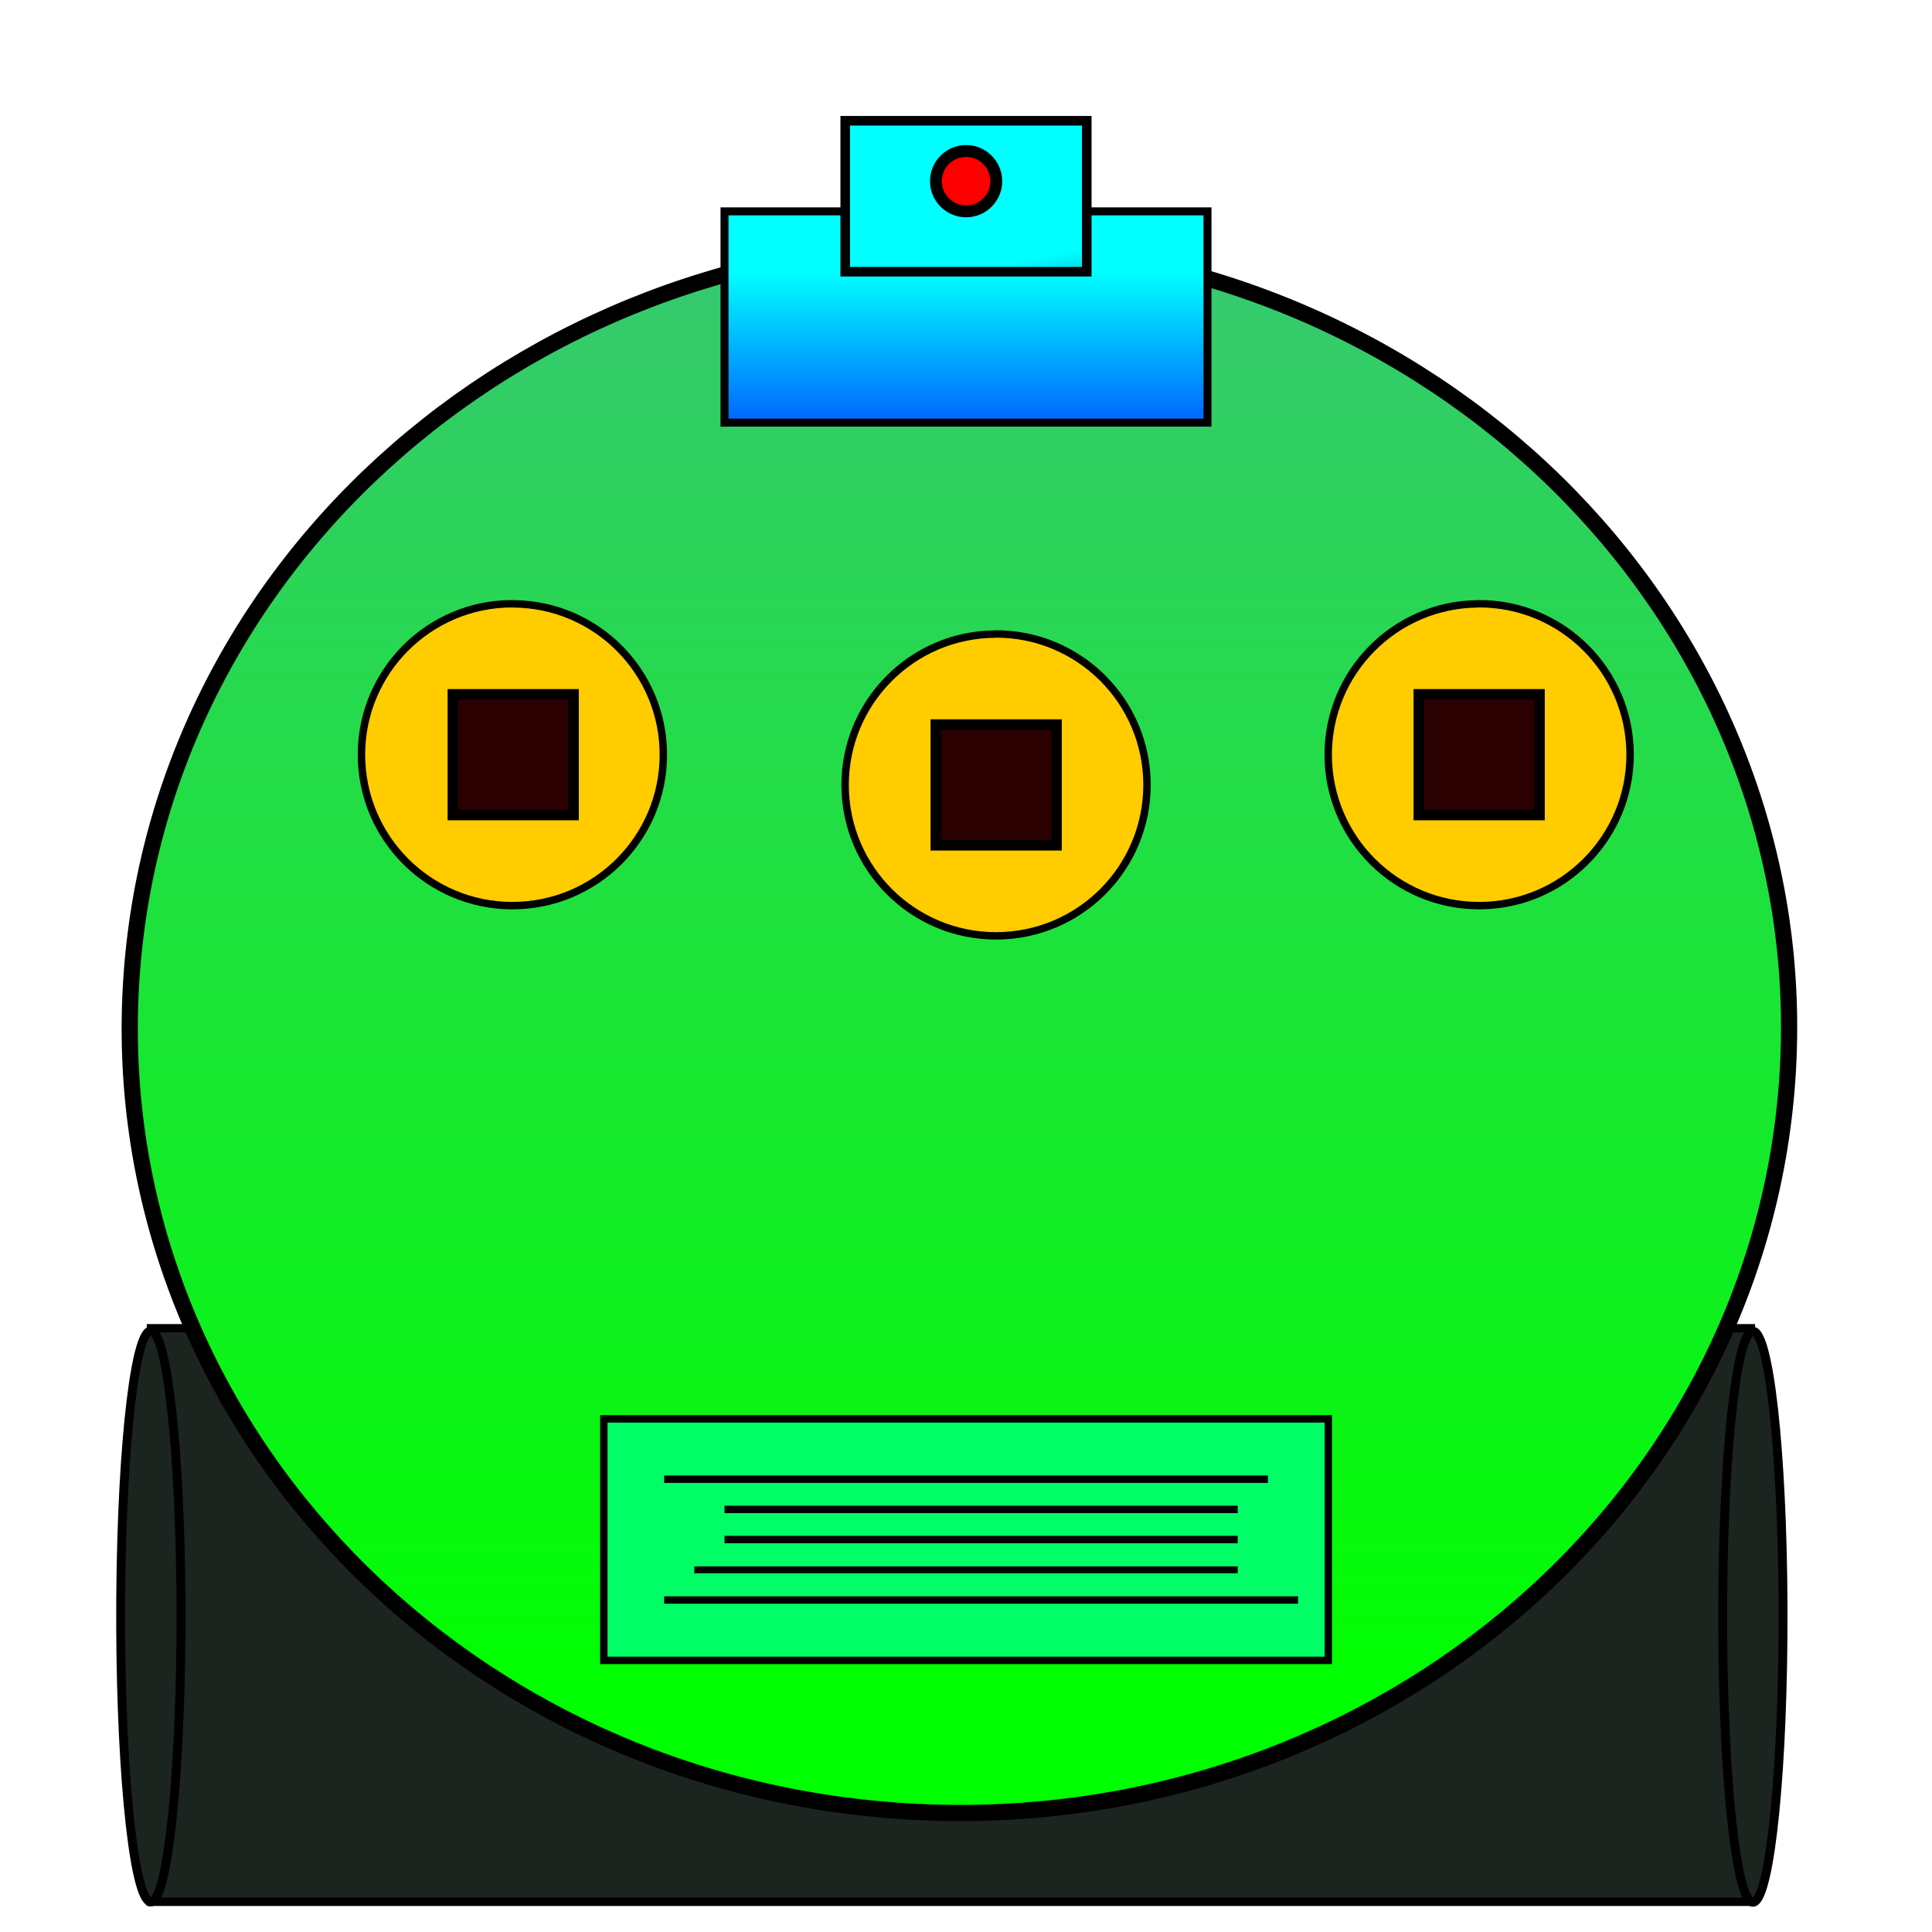
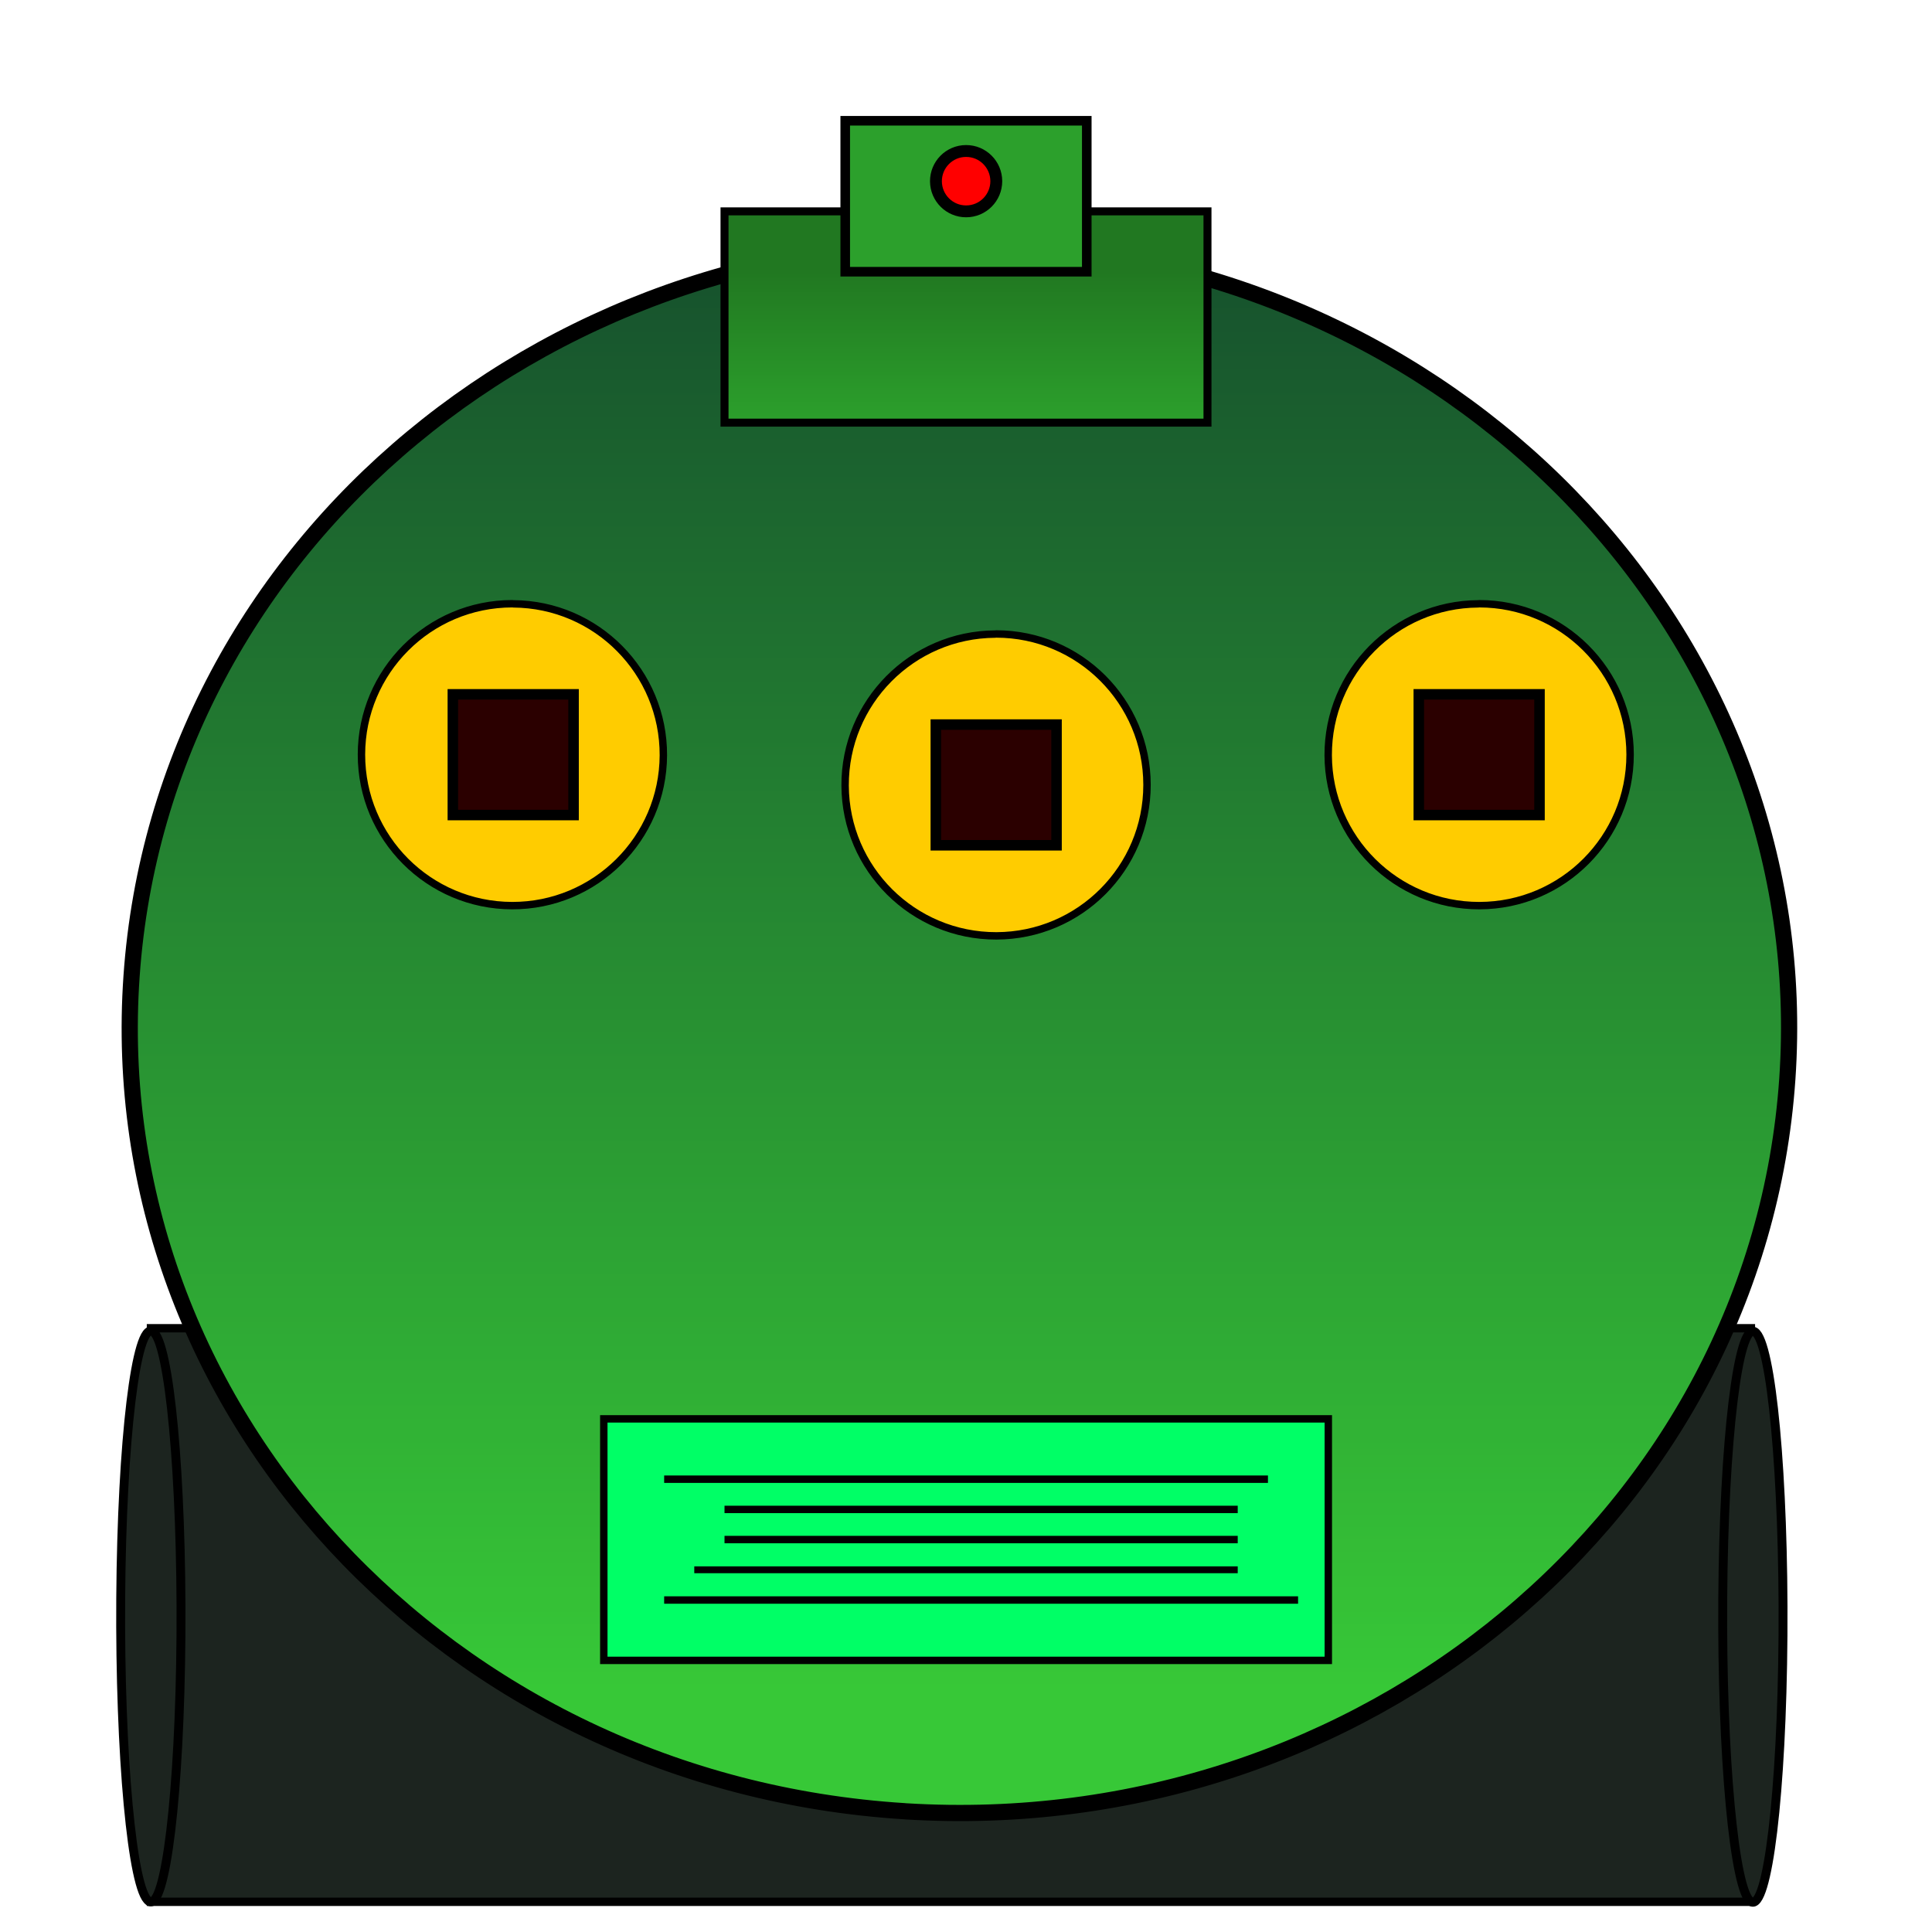
<svg xmlns="http://www.w3.org/2000/svg" xmlns:xlink="http://www.w3.org/1999/xlink" width="64" height="64" viewBox="0 0 16.933 16.933" version="1.1" id="svg8">
  <defs id="defs2">
    <linearGradient id="linearGradient1042">
-       <stop id="stop1038" offset="0" style="stop-color:#00ffff;stop-opacity:1;" />
-       <stop id="stop1040" offset="1" style="stop-color:#0066ff;stop-opacity:1" />
-     </linearGradient>
-     <linearGradient id="linearGradient1032">
-       <stop style="stop-color:#00ffff;stop-opacity:1;" offset="0" id="stop1028" />
-       <stop style="stop-color:#000080;stop-opacity:1" offset="1" id="stop1030" />
+       <stop id="stop1038" offset="0" style="stop-color:#217821;stop-opacity:1" />
+       <stop id="stop1040" offset="1" style="stop-color:#2ca02c;stop-opacity:1" />
    </linearGradient>
    <linearGradient id="linearGradient55">
-       <stop style="stop-color:#00ff00;stop-opacity:1;" offset="0" id="stop51" />
-       <stop style="stop-color:#37c871;stop-opacity:1" offset="1" id="stop53" />
+       <stop style="stop-color:#37c837;stop-opacity:1" offset="0" id="stop51" />
+       <stop style="stop-color:#16502d;stop-opacity:1" offset="1" id="stop53" />
    </linearGradient>
    <linearGradient xlink:href="#linearGradient55" id="linearGradient57" x1="8.467" y1="294.883" x2="8.467" y2="282.183" gradientUnits="userSpaceOnUse" />
-     <linearGradient xlink:href="#linearGradient1032" id="linearGradient1034" x1="8.467" y1="282.448" x2="8.731" y2="283.771" gradientUnits="userSpaceOnUse" />
    <linearGradient xlink:href="#linearGradient1042" id="linearGradient1036" x1="8.467" y1="282.448" x2="8.467" y2="283.771" gradientUnits="userSpaceOnUse" />
  </defs>
  <g id="layer1" transform="translate(0,-280.0666)">
    <rect style="fill:#1c241f;fill-opacity:1;fill-rule:evenodd;stroke:#000000;stroke-width:0.073;stroke-linecap:round;stroke-linejoin:miter;stroke-miterlimit:4;stroke-dasharray:none;stroke-dashoffset:0;stroke-opacity:1;paint-order:fill markers stroke" id="rect1111" width="14.023" height="5.027" x="1.323" y="291.708" />
    <path style="fill:url(#linearGradient57);fill-opacity:1;fill-rule:evenodd;stroke:#000000;stroke-width:0.142;stroke-linecap:round;stroke-linejoin:miter;stroke-miterlimit:4;stroke-dasharray:none;stroke-dashoffset:0;stroke-opacity:1;paint-order:normal" id="path28" d="m 7.929,295.941 a 7.272,6.881 0 0 1 -6.776,-7.318 7.272,6.881 0 0 1 7.731,-6.414 7.272,6.881 0 0 1 6.781,7.314 7.272,6.881 0 0 1 -7.727,6.419" />
    <rect style="fill:url(#linearGradient1036);fill-opacity:1;fill-rule:evenodd;stroke:#000000;stroke-width:0.07;stroke-linecap:round;stroke-linejoin:miter;stroke-miterlimit:4;stroke-dasharray:none;stroke-dashoffset:0;stroke-opacity:1;paint-order:normal" id="rect33" width="4.233" height="1.852" x="6.35" y="281.919" />
-     <rect style="fill:url(#linearGradient1034);fill-opacity:1;fill-rule:evenodd;stroke:#000000;stroke-width:0.084;stroke-linecap:round;stroke-linejoin:miter;stroke-miterlimit:4;stroke-dasharray:none;stroke-dashoffset:0;stroke-opacity:1;paint-order:fill markers stroke" id="rect936" width="2.117" height="1.323" x="7.408" y="281.125" />
+     <rect style="fill:#2ca02c;fill-opacity:1;fill-rule:evenodd;stroke:#000000;stroke-width:0.084;stroke-linecap:round;stroke-linejoin:miter;stroke-miterlimit:4;stroke-dasharray:none;stroke-dashoffset:0;stroke-opacity:1;paint-order:fill markers stroke" id="rect936" width="2.117" height="1.323" x="7.408" y="281.125" />
    <path style="fill:#ff0000;fill-opacity:1;fill-rule:evenodd;stroke:#000000;stroke-width:0.104;stroke-linecap:round;stroke-linejoin:miter;stroke-miterlimit:4;stroke-dasharray:none;stroke-dashoffset:0;stroke-opacity:1;paint-order:fill markers stroke" id="path954" d="m 8.468,281.39 a 0.264,0.265 0 0 1 0.264,0.264 0.264,0.265 0 0 1 -0.264,0.265 0.264,0.265 0 0 1 -0.265,-0.263 0.264,0.265 0 0 1 0.263,-0.266" />
    <path style="fill:#ffcc00;fill-opacity:1;fill-rule:evenodd;stroke:#000000;stroke-width:0.065;stroke-linecap:round;stroke-linejoin:miter;stroke-miterlimit:4;stroke-dasharray:none;stroke-dashoffset:0;stroke-opacity:1;paint-order:fill markers stroke" id="path956" d="m 12.965,285.358 a 1.323,1.323 0 0 1 1.322,1.322 1.323,1.323 0 0 1 -1.32,1.324 1.323,1.323 0 0 1 -1.326,-1.317 1.323,1.323 0 0 1 1.315,-1.328" />
    <path style="fill:#ffcc00;fill-opacity:1;fill-rule:evenodd;stroke:#000000;stroke-width:0.065;stroke-linecap:round;stroke-linejoin:miter;stroke-miterlimit:4;stroke-dasharray:none;stroke-dashoffset:0;stroke-opacity:1;paint-order:fill markers stroke" id="path956-3" d="m -4.49,285.358 a 1.323,1.323 0 0 1 1.322,1.322 1.323,1.323 0 0 1 -1.32,1.324 1.323,1.323 0 0 1 -1.326,-1.317 1.323,1.323 0 0 1 1.315,-1.328" transform="scale(-1,1)" />
    <rect style="fill:#2b0000;fill-opacity:1;fill-rule:evenodd;stroke:#000000;stroke-width:0.092;stroke-linecap:round;stroke-linejoin:miter;stroke-miterlimit:4;stroke-dasharray:none;stroke-dashoffset:0;stroke-opacity:1;paint-order:fill markers stroke" id="rect1003" width="1.058" height="1.058" x="3.969" y="286.152" />
    <rect style="fill:#2b0000;fill-opacity:1;fill-rule:evenodd;stroke:#000000;stroke-width:0.092;stroke-linecap:round;stroke-linejoin:miter;stroke-miterlimit:4;stroke-dasharray:none;stroke-dashoffset:0;stroke-opacity:1;paint-order:fill markers stroke" id="rect1003-1" width="1.058" height="1.058" x="12.435" y="286.152" />
    <rect style="fill:#00ff66;fill-opacity:1;fill-rule:evenodd;stroke:#000000;stroke-width:0.065;stroke-linecap:round;stroke-linejoin:miter;stroke-miterlimit:4;stroke-dasharray:none;stroke-dashoffset:0;stroke-opacity:1;paint-order:fill markers stroke" id="rect1073" width="6.35" height="2.117" x="5.292" y="292.502" />
    <path style="opacity:1;vector-effect:none;fill:none;fill-opacity:1;stroke:#000000;stroke-width:0.065;stroke-linecap:butt;stroke-linejoin:miter;stroke-miterlimit:4;stroke-dasharray:none;stroke-dashoffset:0;stroke-opacity:1" d="M 5.821,293.031 H 11.113" id="path1075" />
    <path style="opacity:1;vector-effect:none;fill:none;fill-opacity:1;stroke:#000000;stroke-width:0.065;stroke-linecap:butt;stroke-linejoin:miter;stroke-miterlimit:4;stroke-dasharray:none;stroke-dashoffset:0;stroke-opacity:1" d="M 6.35,293.296 H 10.848" id="path1077" />
    <path style="opacity:1;vector-effect:none;fill:none;fill-opacity:1;stroke:#000000;stroke-width:0.065;stroke-linecap:butt;stroke-linejoin:miter;stroke-miterlimit:4;stroke-dasharray:none;stroke-dashoffset:0;stroke-opacity:1" d="M 5.821,294.09 H 11.377" id="path1079" />
    <path style="opacity:1;vector-effect:none;fill:none;fill-opacity:1;stroke:#000000;stroke-width:0.06;stroke-linecap:butt;stroke-linejoin:miter;stroke-miterlimit:4;stroke-dasharray:none;stroke-dashoffset:0;stroke-opacity:1" d="M 6.085,293.825 H 10.848" id="path1079-0" />
    <path style="opacity:1;vector-effect:none;fill:none;fill-opacity:1;stroke:#000000;stroke-width:0.065;stroke-linecap:butt;stroke-linejoin:miter;stroke-miterlimit:4;stroke-dasharray:none;stroke-dashoffset:0;stroke-opacity:1" d="M 6.35,293.56 H 10.848" id="path1077-1" />
    <path style="fill:#1c241f;fill-opacity:1;fill-rule:evenodd;stroke:#000000;stroke-width:0.078;stroke-linecap:round;stroke-linejoin:miter;stroke-miterlimit:4;stroke-dasharray:none;stroke-dashoffset:0;stroke-opacity:1;paint-order:fill markers stroke" id="path1119" d="m 1.305,296.73 a 0.265,2.503 0 0 1 -0.247,-2.661 0.265,2.503 0 0 1 0.281,-2.333 0.265,2.503 0 0 1 0.247,2.66 0.265,2.503 0 0 1 -0.281,2.335" />
    <path style="fill:#1c241f;fill-opacity:1;fill-rule:evenodd;stroke:#000000;stroke-width:0.078;stroke-linecap:round;stroke-linejoin:miter;stroke-miterlimit:4;stroke-dasharray:none;stroke-dashoffset:0;stroke-opacity:1;paint-order:fill markers stroke" id="path1119-2" d="m 15.346,296.734 a 0.265,2.503 0 0 1 -0.247,-2.662 0.265,2.503 0 0 1 0.281,-2.333 0.265,2.503 0 0 1 0.247,2.66 0.265,2.503 0 0 1 -0.281,2.335" />
    <path style="fill:#ffcc00;fill-opacity:1;fill-rule:evenodd;stroke:#000000;stroke-width:0.065;stroke-linecap:round;stroke-linejoin:miter;stroke-miterlimit:4;stroke-dasharray:none;stroke-dashoffset:0;stroke-opacity:1;paint-order:fill markers stroke" id="path956-8" d="m 8.731,285.623 a 1.323,1.323 0 0 1 1.322,1.322 1.323,1.323 0 0 1 -1.32,1.324 1.323,1.323 0 0 1 -1.326,-1.317 1.323,1.323 0 0 1 1.315,-1.328" />
    <rect style="fill:#2b0000;fill-opacity:1;fill-rule:evenodd;stroke:#000000;stroke-width:0.092;stroke-linecap:round;stroke-linejoin:miter;stroke-miterlimit:4;stroke-dasharray:none;stroke-dashoffset:0;stroke-opacity:1;paint-order:fill markers stroke" id="rect1003-1-1" width="1.058" height="1.058" x="8.202" y="286.417" />
  </g>
</svg>
